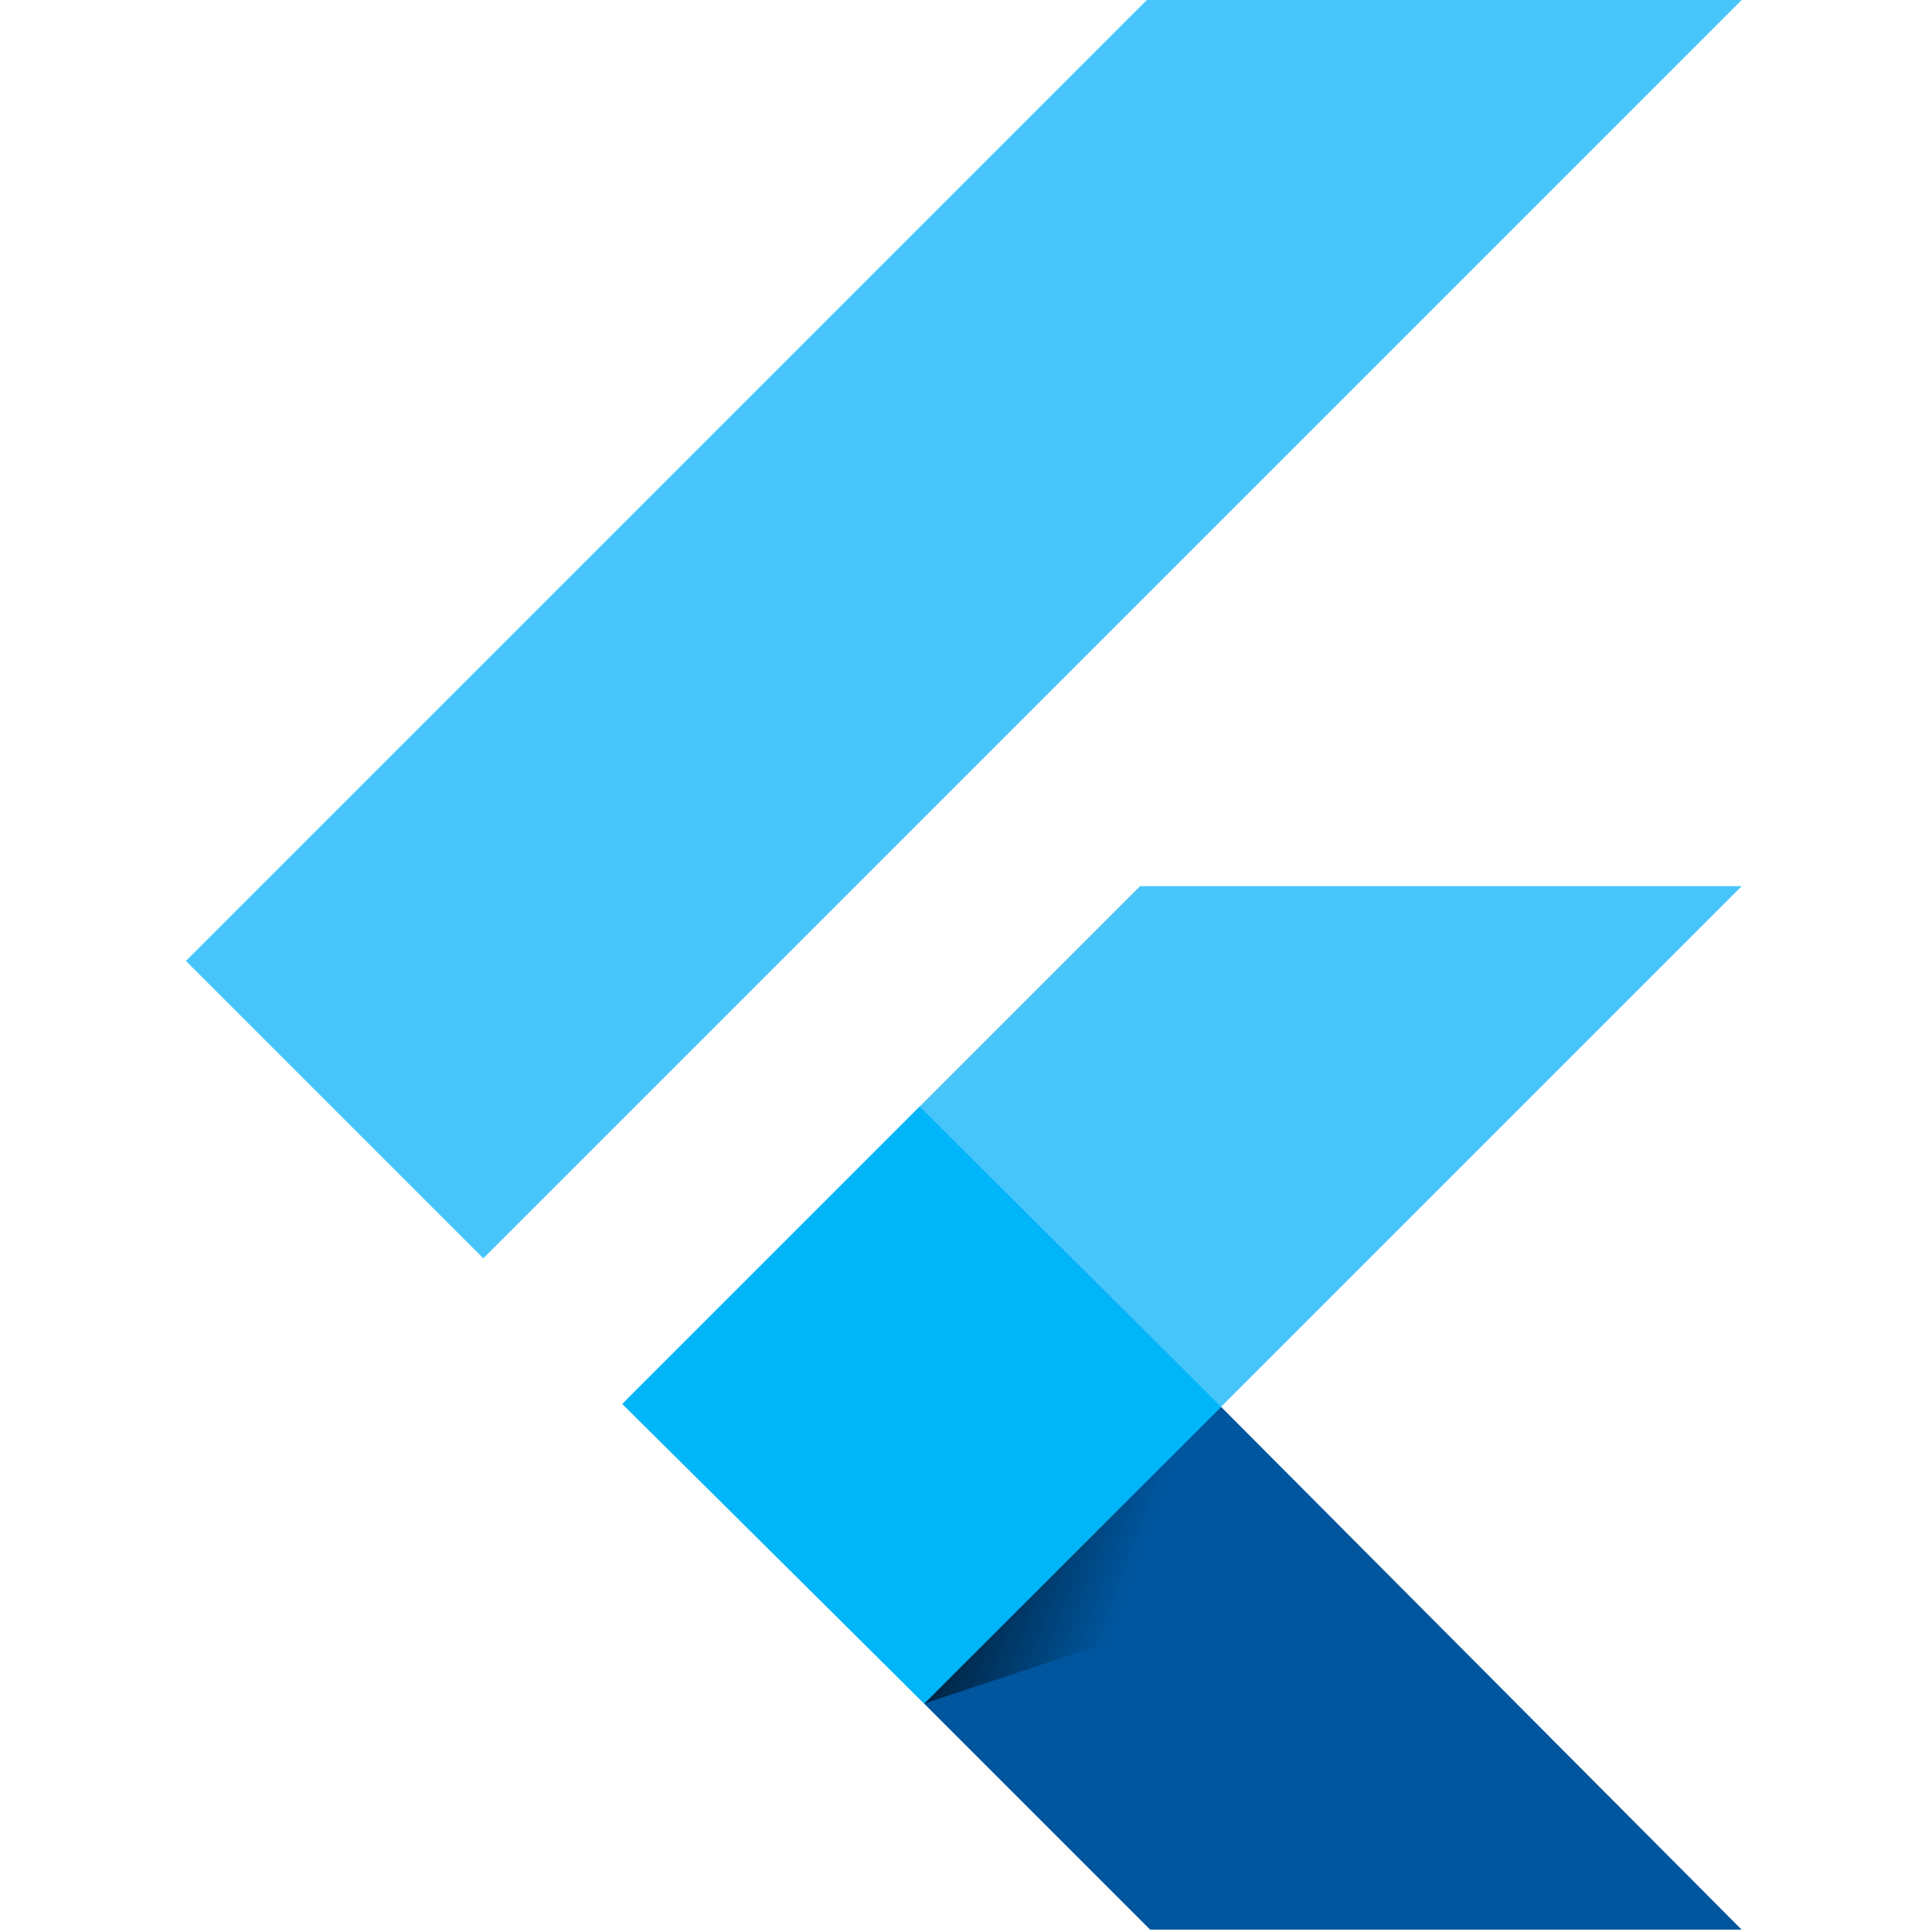
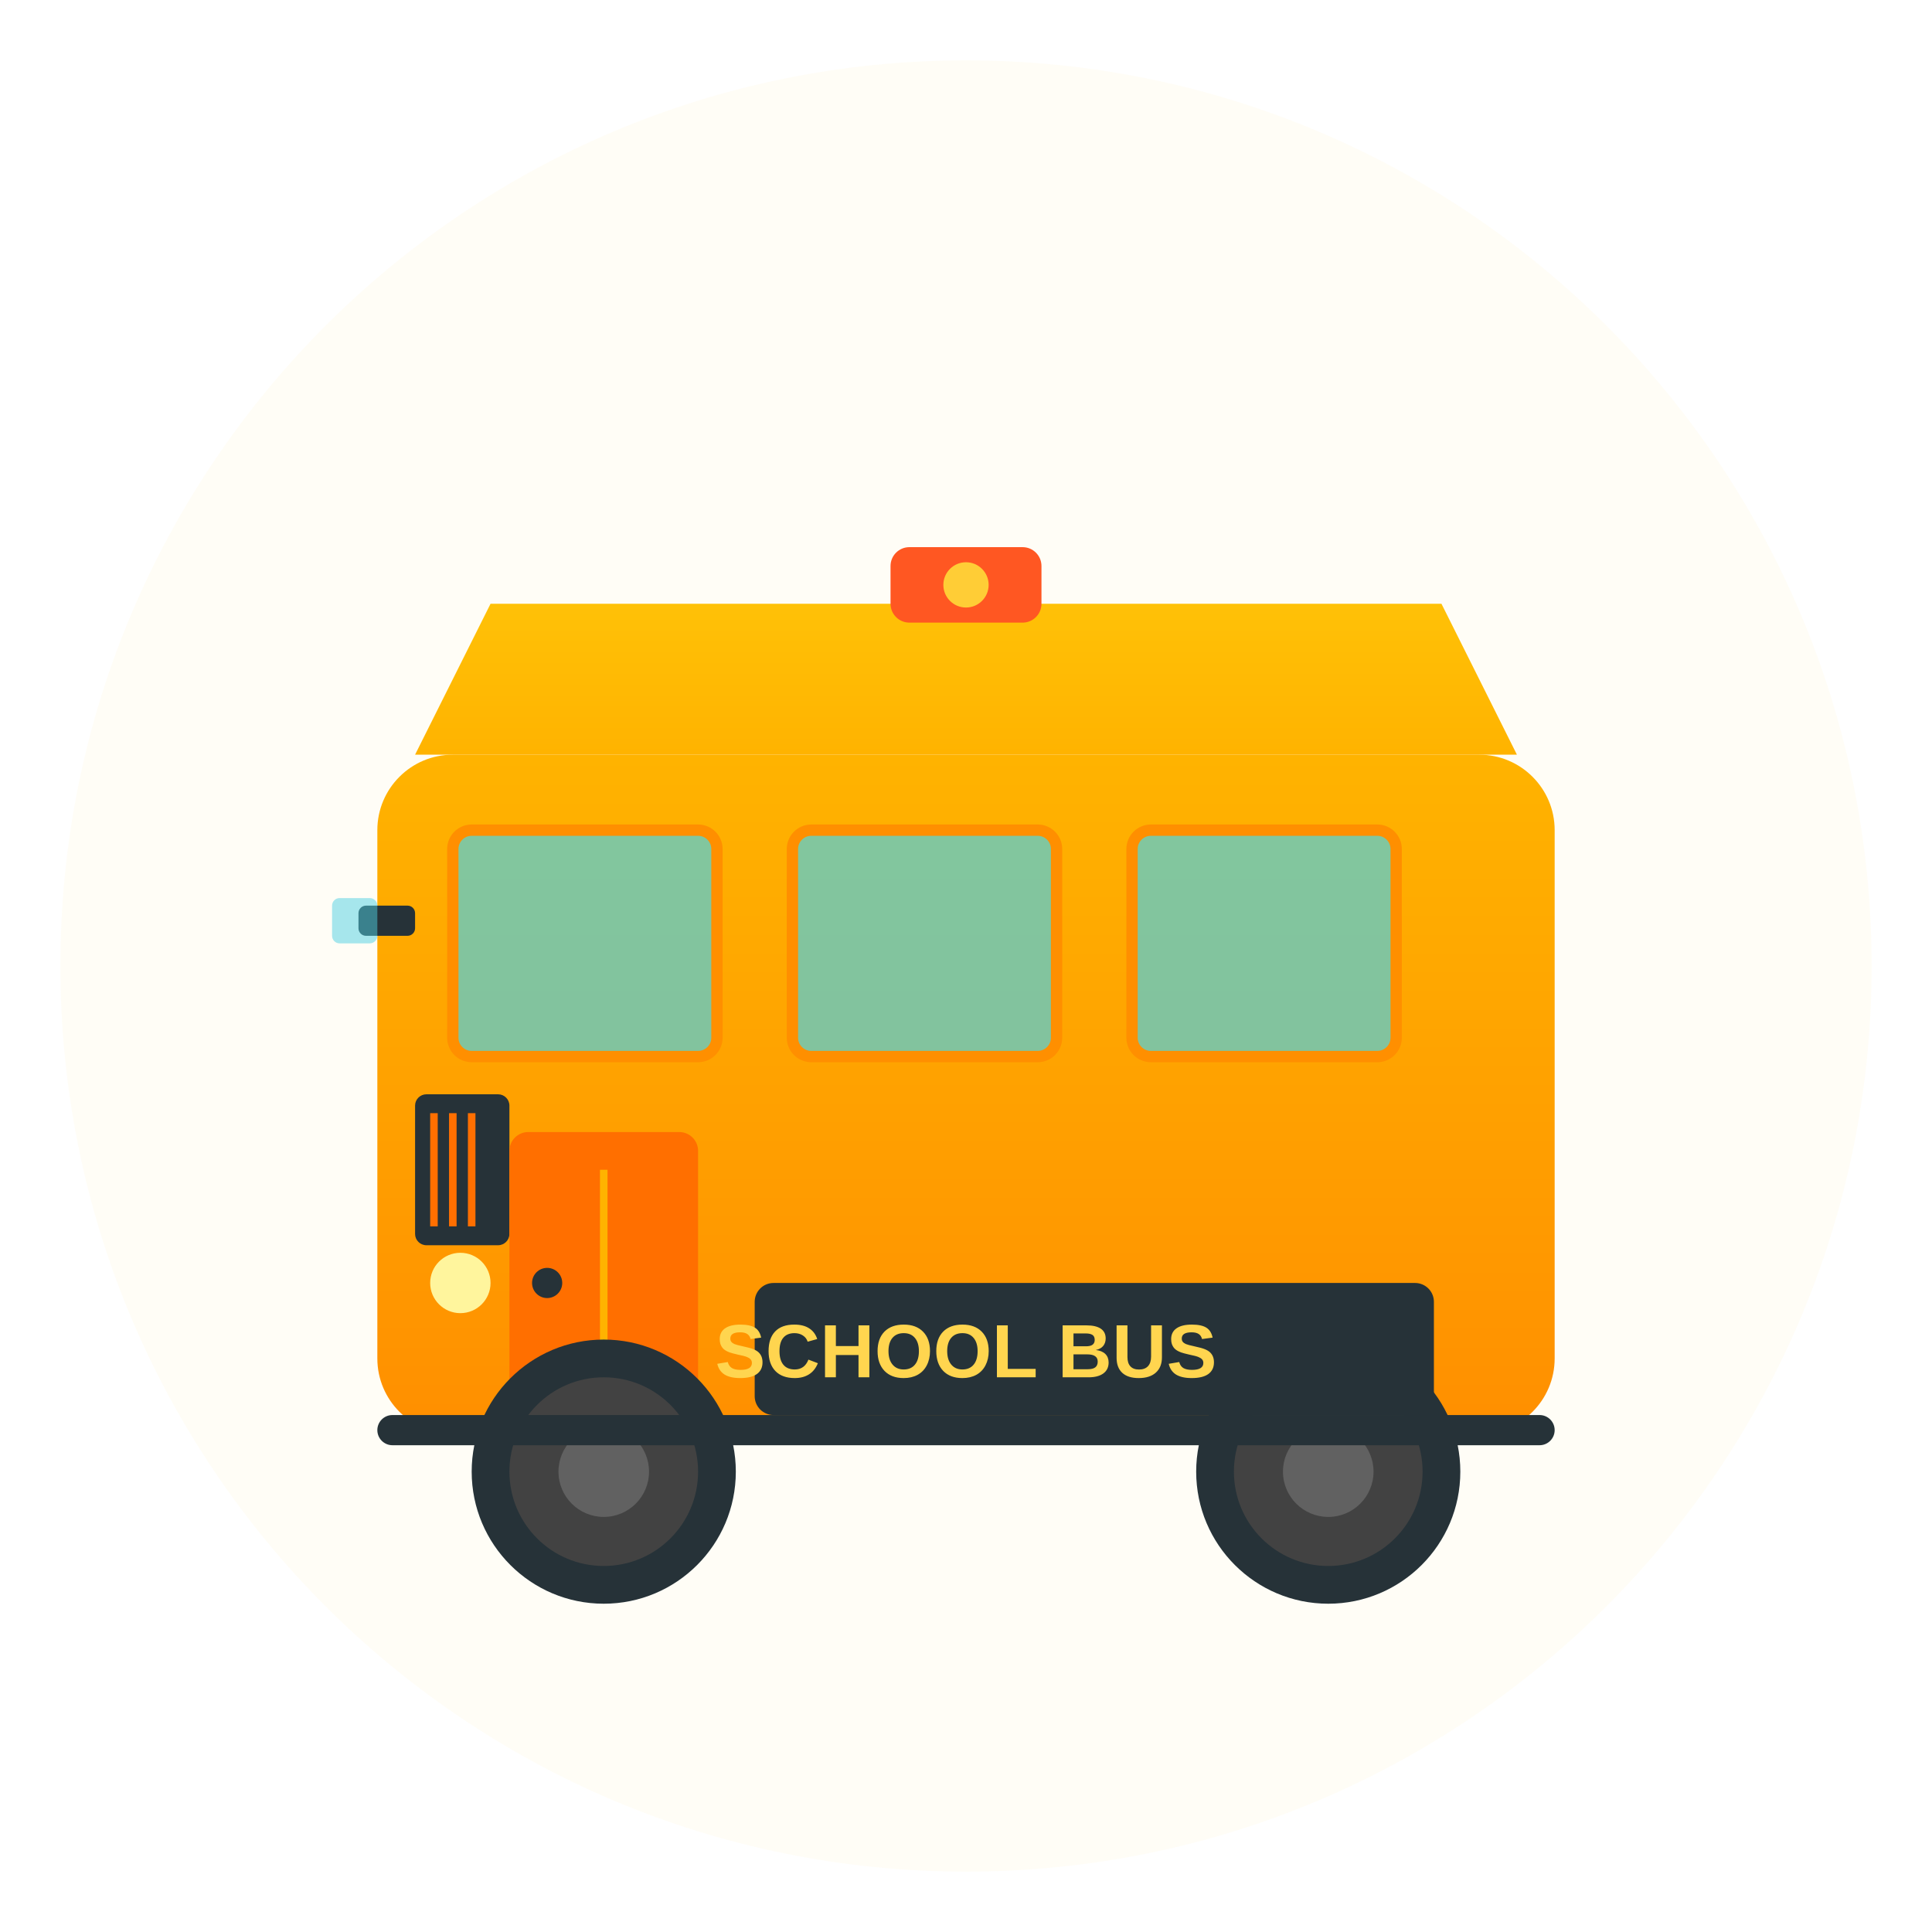
- <svg xmlns="http://www.w3.org/2000/svg" width="512px" height="512px" viewBox="-30.5 0 317 317" version="1.1" preserveAspectRatio="xMidYMid">
+ <svg xmlns="http://www.w3.org/2000/svg" width="512px" height="512px" viewBox="0 0 512 512">
  <defs>
-     <linearGradient x1="3.952%" y1="26.993%" x2="75.897%" y2="52.919%" id="linearGradient-1">
-       <stop stop-color="#000000" offset="0%">
- 
- </stop>
-       <stop stop-color="#000000" stop-opacity="0" offset="100%">
- 
- </stop>
+     <linearGradient id="busGradient" x1="0%" y1="0%" x2="0%" y2="100%">
+       <stop offset="0%" style="stop-color:#FFB300;stop-opacity:1" />
+       <stop offset="100%" style="stop-color:#FF8F00;stop-opacity:1" />
+     </linearGradient>
+     <linearGradient id="roofGradient" x1="0%" y1="0%" x2="0%" y2="100%">
+       <stop offset="0%" style="stop-color:#FFC107;stop-opacity:1" />
+       <stop offset="100%" style="stop-color:#FFB300;stop-opacity:1" />
    </linearGradient>
  </defs>
-   <g>
-     <polygon fill="#47C5FB" points="157.666 0.001 0.001 157.666 48.801 206.466 255.268 0.001">
- 
- </polygon>
-     <polygon fill="#47C5FB" points="156.567 145.397 72.149 229.815 121.133 279.531 169.843 230.821 255.268 145.397">
- 
- </polygon>
-     <polygon fill="#00569E" points="121.133 279.531 158.215 316.613 255.267 316.613 169.842 230.821">
- 
- </polygon>
-     <polygon fill="#00B5F8" points="71.6 230.364 120.401 181.563 169.842 230.821 121.133 279.531">
- 
- </polygon>
-     <polygon fill-opacity="0.8" fill="url(#linearGradient-1)" points="121.133 279.531 161.693 266.072 165.722 234.941">
- 
- </polygon>
-   </g>
+   <circle cx="256" cy="256" r="240" fill="#FFF8E1" opacity="0.3" />
+   <rect x="100" y="200" width="312" height="180" rx="20" fill="url(#busGradient)" />
+   <path d="M 110 200 L 130 160 L 382 160 L 402 200 Z" fill="url(#roofGradient)" />
+   <rect x="120" y="220" width="70" height="60" rx="5" fill="#4DD0E1" opacity="0.7" />
+   <rect x="210" y="220" width="70" height="60" rx="5" fill="#4DD0E1" opacity="0.7" />
+   <rect x="300" y="220" width="70" height="60" rx="5" fill="#4DD0E1" opacity="0.7" />
+   <rect x="120" y="220" width="70" height="60" rx="5" fill="none" stroke="#FF8F00" stroke-width="3" />
+   <rect x="210" y="220" width="70" height="60" rx="5" fill="none" stroke="#FF8F00" stroke-width="3" />
+   <rect x="300" y="220" width="70" height="60" rx="5" fill="none" stroke="#FF8F00" stroke-width="3" />
+   <rect x="110" y="290" width="25" height="40" rx="3" fill="#263238" />
+   <line x1="115" y1="295" x2="115" y2="325" stroke="#FF6F00" stroke-width="2" />
+   <line x1="120" y1="295" x2="120" y2="325" stroke="#FF6F00" stroke-width="2" />
+   <line x1="125" y1="295" x2="125" y2="325" stroke="#FF6F00" stroke-width="2" />
+   <circle cx="122" cy="340" r="8" fill="#FFF59D" />
+   <rect x="135" y="300" width="50" height="78" rx="5" fill="#FF6F00" />
+   <line x1="160" y1="310" x2="160" y2="370" stroke="#FFB300" stroke-width="2" />
+   <circle cx="145" cy="340" r="4" fill="#263238" />
+   <circle cx="160" cy="390" r="35" fill="#263238" />
+   <circle cx="160" cy="390" r="25" fill="#424242" />
+   <circle cx="160" cy="390" r="12" fill="#616161" />
+   <circle cx="352" cy="390" r="35" fill="#263238" />
+   <circle cx="352" cy="390" r="25" fill="#424242" />
+   <circle cx="352" cy="390" r="12" fill="#616161" />
+   <rect x="200" y="340" width="180" height="35" rx="5" fill="#263238" />
+   <text x="256" y="365" font-family="Arial, sans-serif" font-size="20" font-weight="bold" fill="#FFD54F" text-anchor="middle">SCHOOL BUS</text>
+   <rect x="236" y="145" width="40" height="20" rx="5" fill="#FF5722" />
+   <circle cx="256" cy="155" r="6" fill="#FFEB3B" opacity="0.8" />
+   <rect x="95" y="240" width="15" height="8" rx="2" fill="#263238" />
+   <rect x="88" y="238" width="12" height="12" rx="2" fill="#4DD0E1" opacity="0.5" />
+   <rect x="100" y="375" width="312" height="8" rx="4" fill="#263238" />
</svg>
